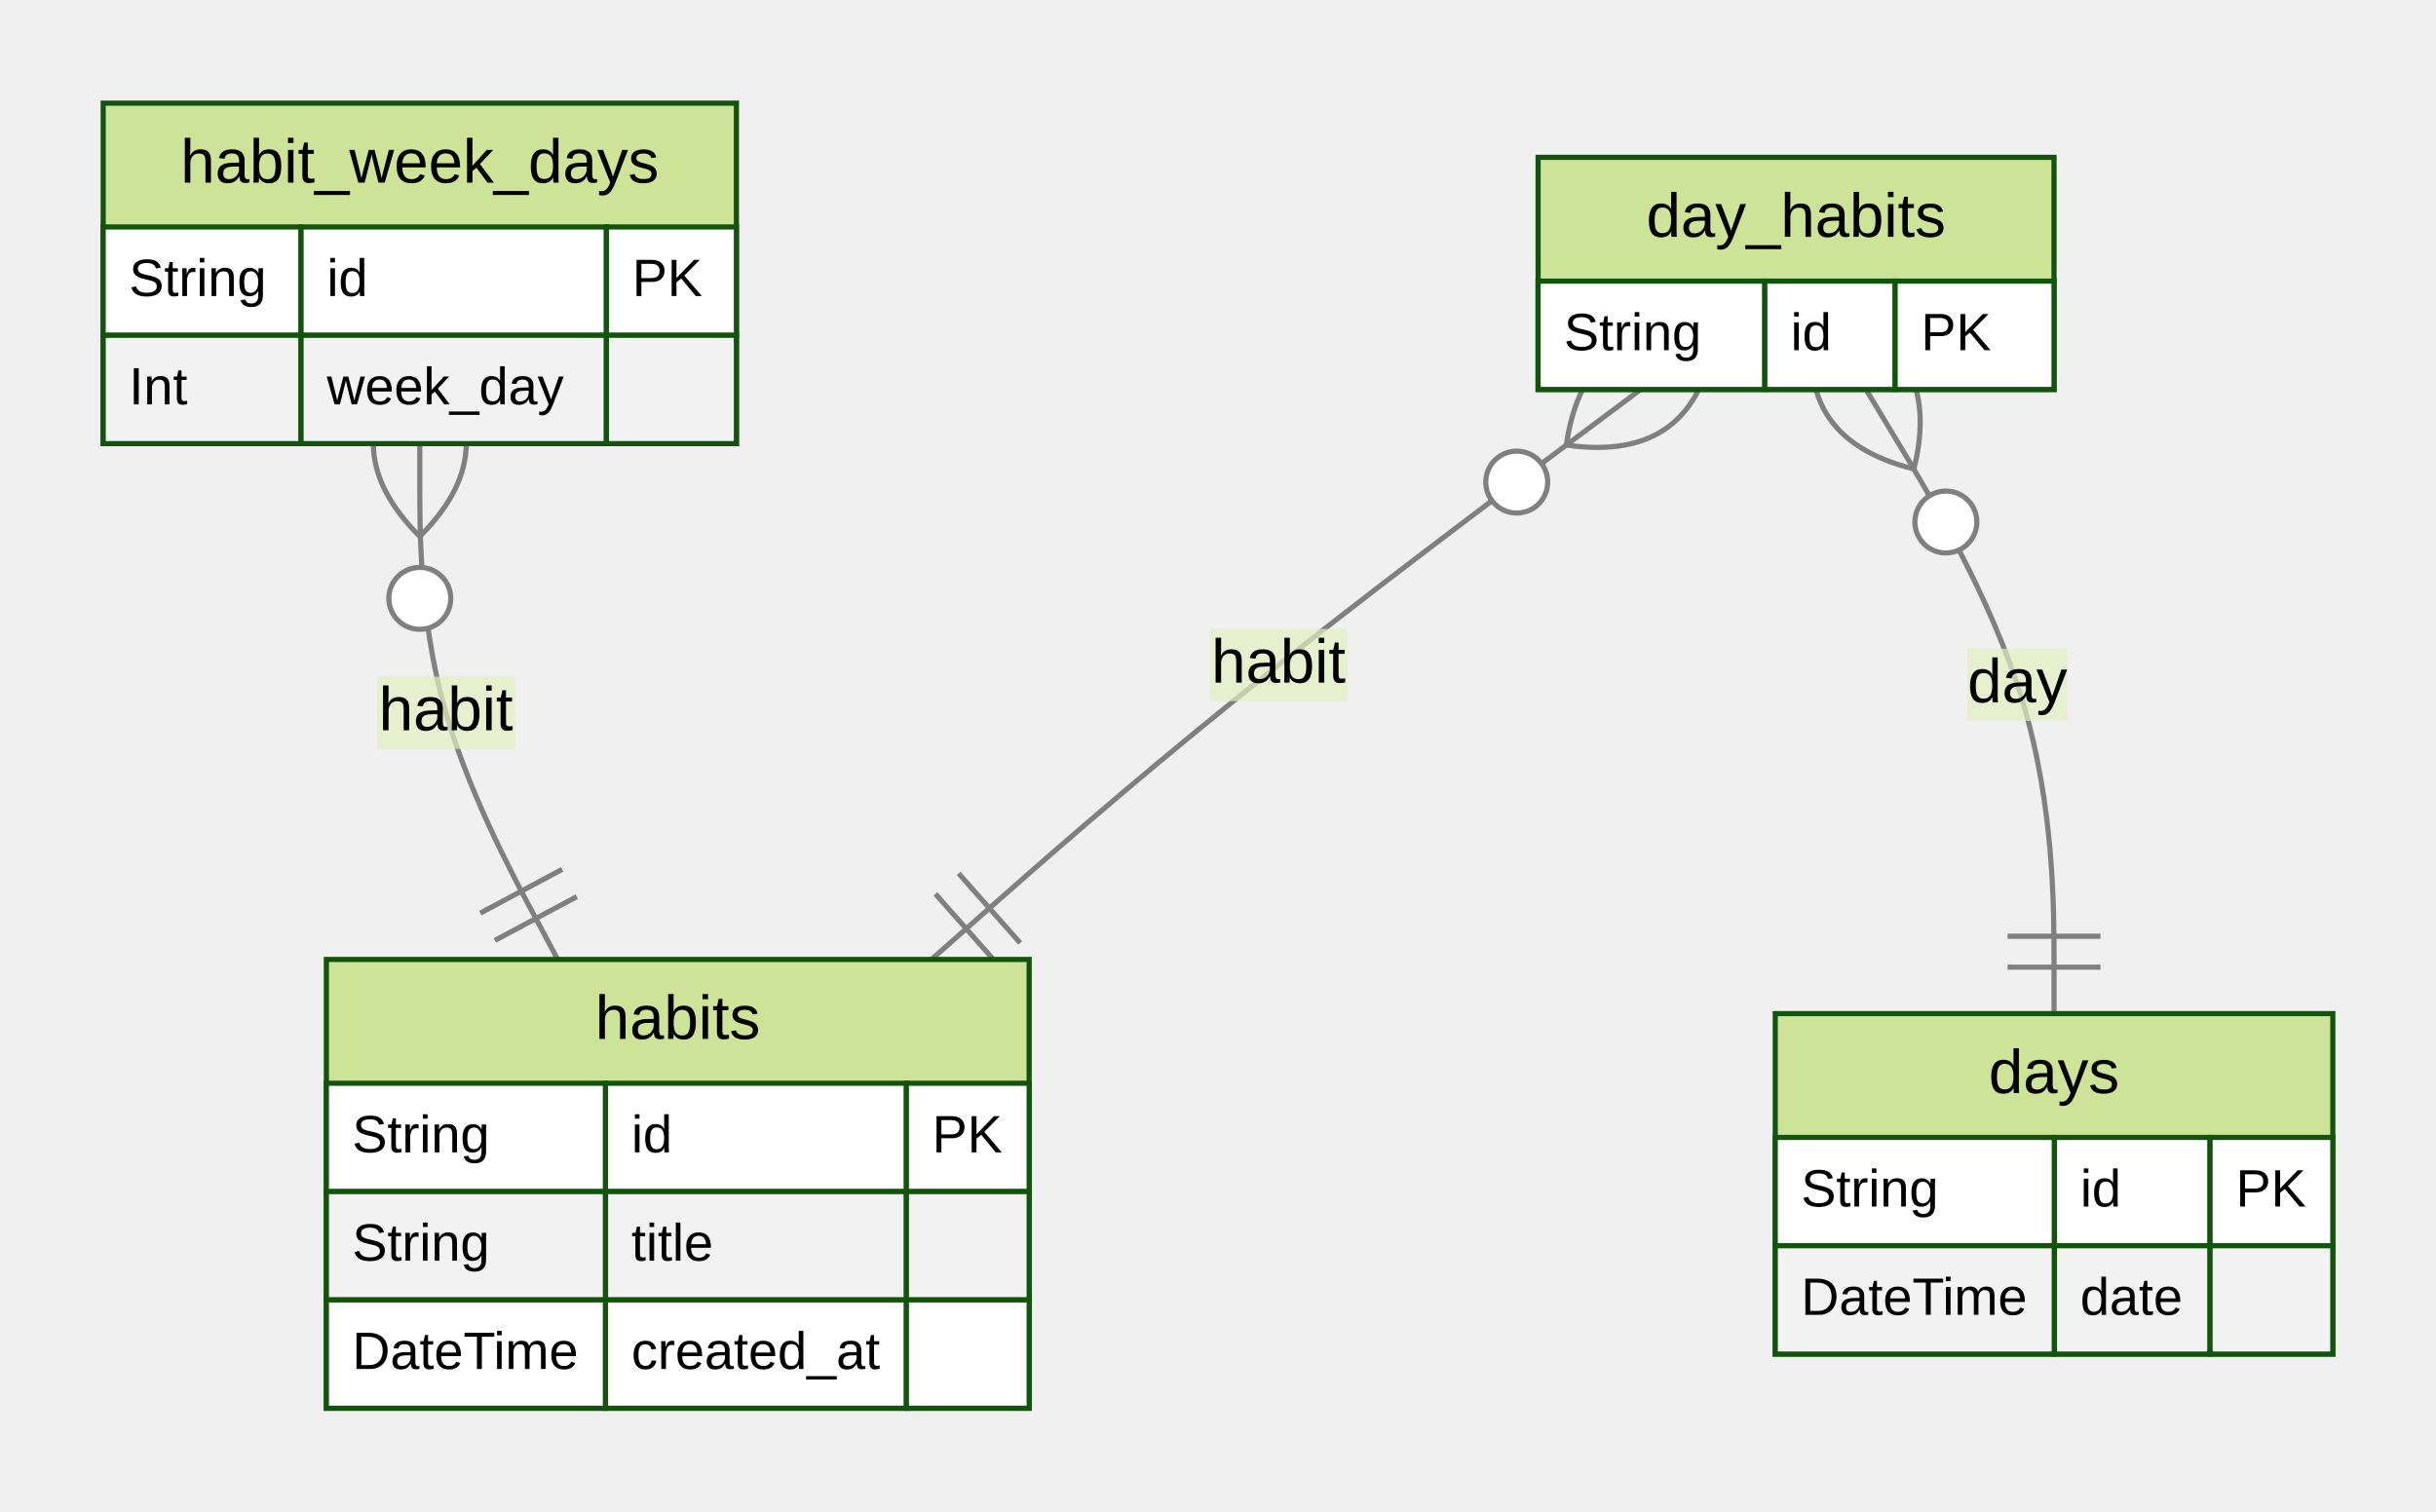
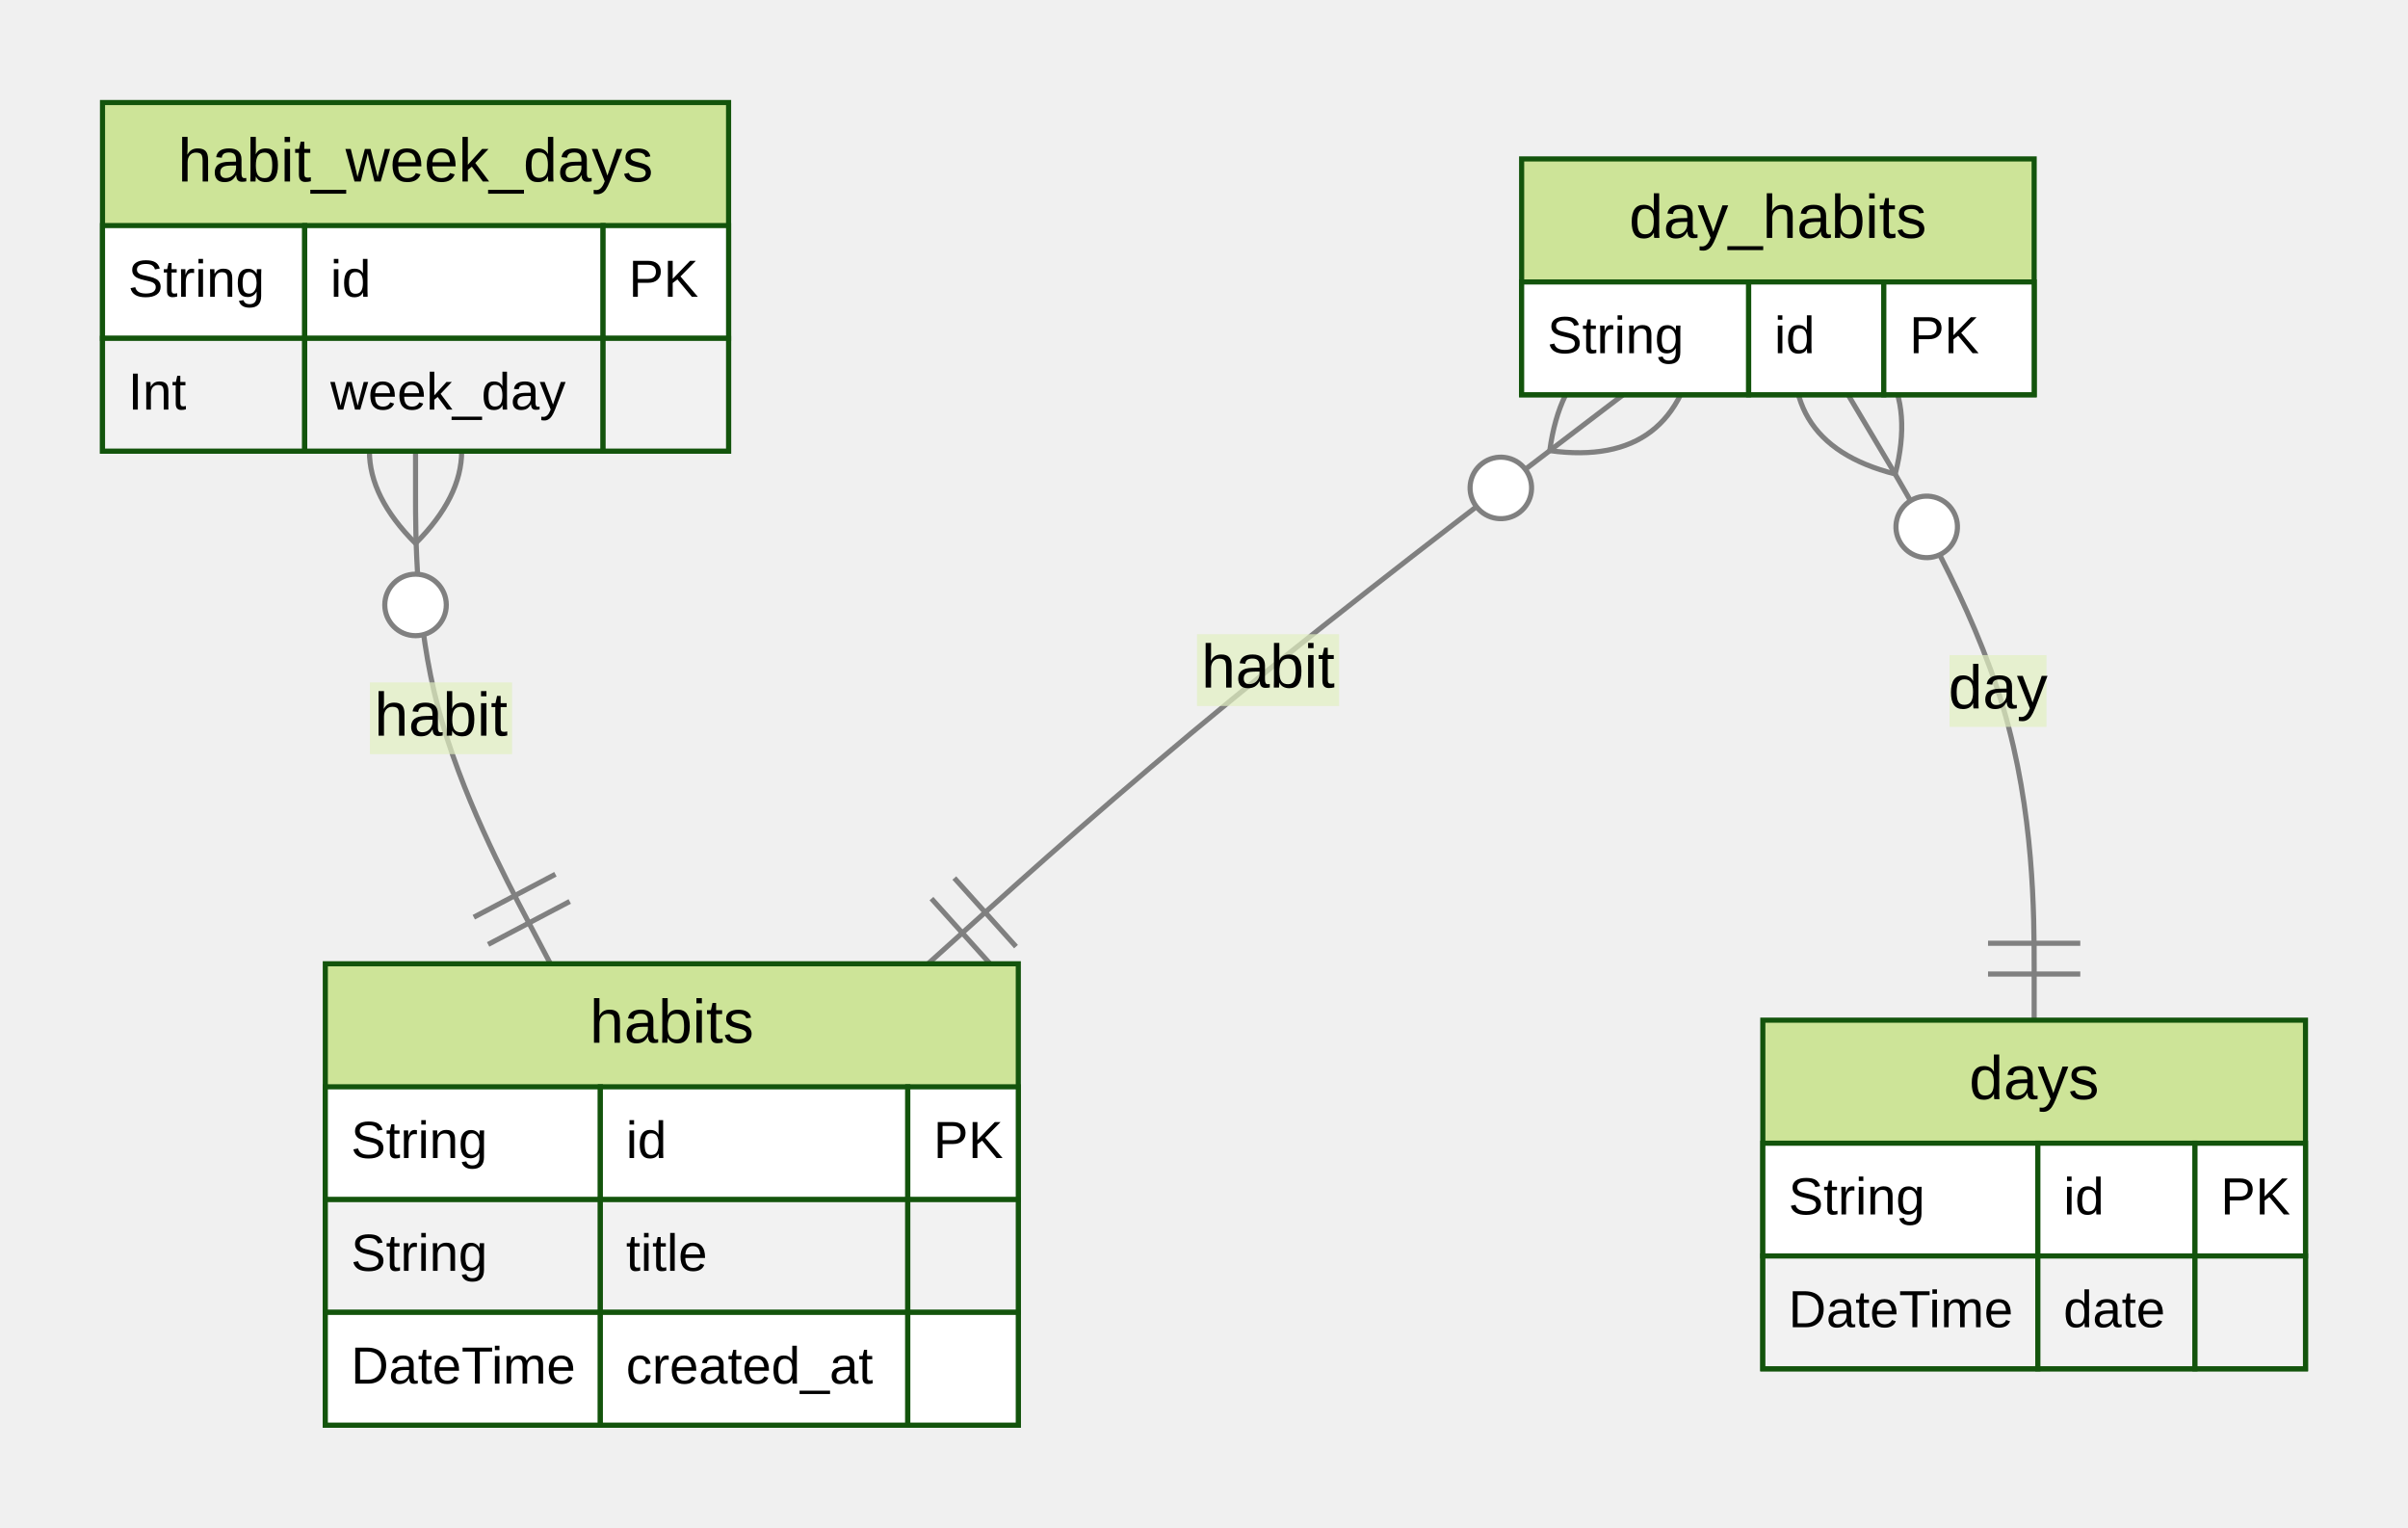
- <svg xmlns="http://www.w3.org/2000/svg" aria-roledescription="er" viewBox="0 0 472.158 293" style="max-width: 472.158px; background-color: white;" width="100%" id="mermaid-0">
+ <svg xmlns="http://www.w3.org/2000/svg" aria-roledescription="er" viewBox="0 0 469.832 298" style="max-width: 469.832px; background-color: white;" width="100%" id="mermaid-0">
  <style>#mermaid-0{font-family:"trebuchet ms",verdana,arial,sans-serif;font-size:16px;fill:#000000;}#mermaid-0 .error-icon{fill:#552222;}#mermaid-0 .error-text{fill:#552222;stroke:#552222;}#mermaid-0 .edge-thickness-normal{stroke-width:2px;}#mermaid-0 .edge-thickness-thick{stroke-width:3.5px;}#mermaid-0 .edge-pattern-solid{stroke-dasharray:0;}#mermaid-0 .edge-pattern-dashed{stroke-dasharray:3;}#mermaid-0 .edge-pattern-dotted{stroke-dasharray:2;}#mermaid-0 .marker{fill:#000000;stroke:#000000;}#mermaid-0 .marker.cross{stroke:#000000;}#mermaid-0 svg{font-family:"trebuchet ms",verdana,arial,sans-serif;font-size:16px;}#mermaid-0 .entityBox{fill:#cde498;stroke:#13540c;}#mermaid-0 .attributeBoxOdd{fill:#ffffff;stroke:#13540c;}#mermaid-0 .attributeBoxEven{fill:#f2f2f2;stroke:#13540c;}#mermaid-0 .relationshipLabelBox{fill:hsl(78.158, 58.462%, 84.51%);opacity:0.7;background-color:hsl(78.158, 58.462%, 84.51%);}#mermaid-0 .relationshipLabelBox rect{opacity:0.5;}#mermaid-0 .relationshipLine{stroke:#000000;}#mermaid-0 .entityTitleText{text-anchor:middle;font-size:18px;fill:#000000;}#mermaid-0 :root{--mermaid-font-family:"trebuchet ms",verdana,arial,sans-serif;}</style>
  <g />
  <defs>
    <marker orient="auto" markerHeight="18" markerWidth="18" refY="9" refX="0" id="ONLY_ONE_START">
      <path d="M9,0 L9,18 M15,0 L15,18" fill="none" stroke="gray" />
    </marker>
  </defs>
  <defs>
    <marker orient="auto" markerHeight="18" markerWidth="18" refY="9" refX="18" id="ONLY_ONE_END">
      <path d="M3,0 L3,18 M9,0 L9,18" fill="none" stroke="gray" />
    </marker>
  </defs>
  <defs>
    <marker orient="auto" markerHeight="18" markerWidth="30" refY="9" refX="0" id="ZERO_OR_ONE_START">
      <circle r="6" cy="9" cx="21" fill="white" stroke="gray" />
      <path d="M9,0 L9,18" fill="none" stroke="gray" />
    </marker>
  </defs>
  <defs>
    <marker orient="auto" markerHeight="18" markerWidth="30" refY="9" refX="30" id="ZERO_OR_ONE_END">
      <circle r="6" cy="9" cx="9" fill="white" stroke="gray" />
      <path d="M21,0 L21,18" fill="none" stroke="gray" />
    </marker>
  </defs>
  <defs>
    <marker orient="auto" markerHeight="36" markerWidth="45" refY="18" refX="18" id="ONE_OR_MORE_START">
      <path d="M0,18 Q 18,0 36,18 Q 18,36 0,18 M42,9 L42,27" fill="none" stroke="gray" />
    </marker>
  </defs>
  <defs>
    <marker orient="auto" markerHeight="36" markerWidth="45" refY="18" refX="27" id="ONE_OR_MORE_END">
      <path d="M3,9 L3,27 M9,18 Q27,0 45,18 Q27,36 9,18" fill="none" stroke="gray" />
    </marker>
  </defs>
  <defs>
    <marker orient="auto" markerHeight="36" markerWidth="57" refY="18" refX="18" id="ZERO_OR_MORE_START">
      <circle r="6" cy="18" cx="48" fill="white" stroke="gray" />
      <path d="M0,18 Q18,0 36,18 Q18,36 0,18" fill="none" stroke="gray" />
    </marker>
  </defs>
  <defs>
    <marker orient="auto" markerHeight="36" markerWidth="57" refY="18" refX="39" id="ZERO_OR_MORE_END">
      <circle r="6" cy="18" cx="9" fill="white" stroke="gray" />
      <path d="M21,18 Q39,0 57,18 Q39,36 21,18" fill="none" stroke="gray" />
    </marker>
  </defs>
-   <path style="stroke: gray; fill: none;" marker-start="url(#ZERO_OR_MORE_START)" marker-end="url(#ONLY_ONE_END)" d="M81.367,86L81.367,94.333C81.367,102.667,81.367,119.333,85.824,136C90.28,152.667,99.192,169.333,103.649,177.667L108.105,186" class="er relationshipLine" />
-   <path style="stroke: gray; fill: none;" marker-start="url(#ZERO_OR_MORE_START)" marker-end="url(#ONLY_ONE_END)" d="M361.677,75.5L367.752,85.583C373.826,95.667,385.975,115.833,392.049,136C398.123,156.167,398.123,176.333,398.123,186.417L398.123,196.5" class="er relationshipLine" />
-   <path style="stroke: gray; fill: none;" marker-start="url(#ZERO_OR_MORE_START)" marker-end="url(#ONLY_ONE_END)" d="M318.013,75.5L304.519,85.583C291.026,95.667,264.038,115.833,241.125,134.25C218.212,152.667,199.374,169.333,189.955,177.667L180.535,186" class="er relationshipLine" />
-   <g transform="translate(63.25739,186 )" id="entity-habits-71c5277e-f279-4685-b2d9-4c4c53c8cfe4">
-     <rect height="87" width="136.22" y="0" x="0" class="er entityBox" />
-     <text style="dominant-baseline: middle; text-anchor: middle; font-size: 12px;" transform="translate(68.1098,12)" y="0" x="0" id="text-entity-habits-71c5277e-f279-4685-b2d9-4c4c53c8cfe4" class="er entityLabel">habits</text>
-     <rect height="21" width="54.113" y="24" x="0" class="er attributeBoxOdd" />
-     <text style="dominant-baseline: middle; font-size: 10.2px;" transform="translate(5,34.5)" y="0" x="0" id="text-entity-habits-71c5277e-f279-4685-b2d9-4c4c53c8cfe4-attr-1-type" class="er entityLabel">String</text>
-     <rect height="21" width="58.311" y="24" x="54.113" class="er attributeBoxOdd" />
-     <text style="dominant-baseline: middle; font-size: 10.2px;" transform="translate(59.11313,34.5)" y="0" x="0" id="text-entity-habits-71c5277e-f279-4685-b2d9-4c4c53c8cfe4-attr-1-name" class="er entityLabel">id</text>
-     <rect height="21" width="23.795" y="24" x="112.425" class="er attributeBoxOdd" />
-     <text style="dominant-baseline: middle; font-size: 10.2px;" transform="translate(117.4246,34.5)" y="0" x="0" id="text-entity-habits-71c5277e-f279-4685-b2d9-4c4c53c8cfe4-attr-1-key" class="er entityLabel">PK</text>
-     <rect height="21" width="54.113" y="45" x="0" class="er attributeBoxEven" />
-     <text style="dominant-baseline: middle; font-size: 10.2px;" transform="translate(5,55.5)" y="0" x="0" id="text-entity-habits-71c5277e-f279-4685-b2d9-4c4c53c8cfe4-attr-2-type" class="er entityLabel">String</text>
-     <rect height="21" width="58.311" y="45" x="54.113" class="er attributeBoxEven" />
-     <text style="dominant-baseline: middle; font-size: 10.2px;" transform="translate(59.11313,55.5)" y="0" x="0" id="text-entity-habits-71c5277e-f279-4685-b2d9-4c4c53c8cfe4-attr-2-name" class="er entityLabel">title</text>
-     <rect height="21" width="23.795" y="45" x="112.425" class="er attributeBoxEven" />
-     <text style="dominant-baseline: middle; font-size: 10.2px;" transform="translate(117.4246,55.5)" y="0" x="0" id="text-entity-habits-71c5277e-f279-4685-b2d9-4c4c53c8cfe4-attr-2-key" class="er entityLabel" />
-     <rect height="21" width="54.113" y="66" x="0" class="er attributeBoxOdd" />
-     <text style="dominant-baseline: middle; font-size: 10.2px;" transform="translate(5,76.5)" y="0" x="0" id="text-entity-habits-71c5277e-f279-4685-b2d9-4c4c53c8cfe4-attr-3-type" class="er entityLabel">DateTime</text>
-     <rect height="21" width="58.311" y="66" x="54.113" class="er attributeBoxOdd" />
-     <text style="dominant-baseline: middle; font-size: 10.2px;" transform="translate(59.11313,76.5)" y="0" x="0" id="text-entity-habits-71c5277e-f279-4685-b2d9-4c4c53c8cfe4-attr-3-name" class="er entityLabel">created_at</text>
-     <rect height="21" width="23.795" y="66" x="112.425" class="er attributeBoxOdd" />
-     <text style="dominant-baseline: middle; font-size: 10.2px;" transform="translate(117.4246,76.5)" y="0" x="0" id="text-entity-habits-71c5277e-f279-4685-b2d9-4c4c53c8cfe4-attr-3-key" class="er entityLabel" />
+   <path style="stroke: gray; fill: none;" marker-start="url(#ZERO_OR_MORE_START)" marker-end="url(#ONLY_ONE_END)" d="M81.078,88L81.078,96.333C81.078,104.667,81.078,121.333,85.464,138C89.85,154.667,98.622,171.333,103.008,179.667L107.394,188" class="er relationshipLine" />
+   <path style="stroke: gray; fill: none;" marker-start="url(#ZERO_OR_MORE_START)" marker-end="url(#ONLY_ONE_END)" d="M360.581,77L366.633,87.167C372.684,97.333,384.787,117.667,390.839,138C396.891,158.333,396.891,178.667,396.891,188.833L396.891,199" class="er relationshipLine" />
+   <path style="stroke: gray; fill: none;" marker-start="url(#ZERO_OR_MORE_START)" marker-end="url(#ONLY_ONE_END)" d="M316.697,77L303.35,87.167C290.004,97.333,263.31,117.667,240.706,136.167C218.102,154.667,199.586,171.333,190.328,179.667L181.07,188" class="er relationshipLine" />
+   <g transform="translate(63.47266,188 )" id="entity-habits-954d2e8d-002e-4849-a2e2-3ada79c59b27">
+     <rect height="90" width="135.211" y="0" x="0" class="er entityBox" />
+     <text style="dominant-baseline: middle; text-anchor: middle; font-size: 12px;" transform="translate(67.60547,12)" y="0" x="0" id="text-entity-habits-954d2e8d-002e-4849-a2e2-3ada79c59b27" class="er entityLabel">habits</text>
+     <rect height="22" width="53.664" y="24" x="0" class="er attributeBoxOdd" />
+     <text style="dominant-baseline: middle; font-size: 10.2px;" transform="translate(5,35)" y="0" x="0" id="text-entity-habits-954d2e8d-002e-4849-a2e2-3ada79c59b27-attr-1-type" class="er entityLabel">String</text>
+     <rect height="22" width="59.984" y="24" x="53.664" class="er attributeBoxOdd" />
+     <text style="dominant-baseline: middle; font-size: 10.2px;" transform="translate(58.66406,35)" y="0" x="0" id="text-entity-habits-954d2e8d-002e-4849-a2e2-3ada79c59b27-attr-1-name" class="er entityLabel">id</text>
+     <rect height="22" width="21.562" y="24" x="113.648" class="er attributeBoxOdd" />
+     <text style="dominant-baseline: middle; font-size: 10.2px;" transform="translate(118.6484,35)" y="0" x="0" id="text-entity-habits-954d2e8d-002e-4849-a2e2-3ada79c59b27-attr-1-key" class="er entityLabel">PK</text>
+     <rect height="22" width="53.664" y="46" x="0" class="er attributeBoxEven" />
+     <text style="dominant-baseline: middle; font-size: 10.2px;" transform="translate(5,57)" y="0" x="0" id="text-entity-habits-954d2e8d-002e-4849-a2e2-3ada79c59b27-attr-2-type" class="er entityLabel">String</text>
+     <rect height="22" width="59.984" y="46" x="53.664" class="er attributeBoxEven" />
+     <text style="dominant-baseline: middle; font-size: 10.2px;" transform="translate(58.66406,57)" y="0" x="0" id="text-entity-habits-954d2e8d-002e-4849-a2e2-3ada79c59b27-attr-2-name" class="er entityLabel">title</text>
+     <rect height="22" width="21.562" y="46" x="113.648" class="er attributeBoxEven" />
+     <text style="dominant-baseline: middle; font-size: 10.2px;" transform="translate(118.6484,57)" y="0" x="0" id="text-entity-habits-954d2e8d-002e-4849-a2e2-3ada79c59b27-attr-2-key" class="er entityLabel" />
+     <rect height="22" width="53.664" y="68" x="0" class="er attributeBoxOdd" />
+     <text style="dominant-baseline: middle; font-size: 10.2px;" transform="translate(5,79)" y="0" x="0" id="text-entity-habits-954d2e8d-002e-4849-a2e2-3ada79c59b27-attr-3-type" class="er entityLabel">DateTime</text>
+     <rect height="22" width="59.984" y="68" x="53.664" class="er attributeBoxOdd" />
+     <text style="dominant-baseline: middle; font-size: 10.2px;" transform="translate(58.66406,79)" y="0" x="0" id="text-entity-habits-954d2e8d-002e-4849-a2e2-3ada79c59b27-attr-3-name" class="er entityLabel">created_at</text>
+     <rect height="22" width="21.562" y="68" x="113.648" class="er attributeBoxOdd" />
+     <text style="dominant-baseline: middle; font-size: 10.2px;" transform="translate(118.6484,79)" y="0" x="0" id="text-entity-habits-954d2e8d-002e-4849-a2e2-3ada79c59b27-attr-3-key" class="er entityLabel" />
  </g>
-   <g transform="translate(20,20 )" id="entity-habitweekdays-23437817-727a-4ac0-9986-b9f939a0b8f9">
-     <rect height="66" width="122.734" y="0" x="0" class="er entityBox" />
-     <text style="dominant-baseline: middle; text-anchor: middle; font-size: 12px;" transform="translate(61.36719,12)" y="0" x="0" id="text-entity-habitweekdays-23437817-727a-4ac0-9986-b9f939a0b8f9" class="er entityLabel">habit_week_days</text>
-     <rect height="21" width="38.351" y="24" x="0" class="er attributeBoxOdd" />
-     <text style="dominant-baseline: middle; font-size: 10.2px;" transform="translate(5,34.5)" y="0" x="0" id="text-entity-habitweekdays-23437817-727a-4ac0-9986-b9f939a0b8f9-attr-1-type" class="er entityLabel">String</text>
-     <rect height="21" width="59.184" y="24" x="38.351" class="er attributeBoxOdd" />
-     <text style="dominant-baseline: middle; font-size: 10.2px;" transform="translate(43.35122,34.5)" y="0" x="0" id="text-entity-habitweekdays-23437817-727a-4ac0-9986-b9f939a0b8f9-attr-1-name" class="er entityLabel">id</text>
-     <rect height="21" width="25.199" y="24" x="97.535" class="er attributeBoxOdd" />
-     <text style="dominant-baseline: middle; font-size: 10.2px;" transform="translate(102.5352,34.5)" y="0" x="0" id="text-entity-habitweekdays-23437817-727a-4ac0-9986-b9f939a0b8f9-attr-1-key" class="er entityLabel">PK</text>
-     <rect height="21" width="38.351" y="45" x="0" class="er attributeBoxEven" />
-     <text style="dominant-baseline: middle; font-size: 10.2px;" transform="translate(5,55.5)" y="0" x="0" id="text-entity-habitweekdays-23437817-727a-4ac0-9986-b9f939a0b8f9-attr-2-type" class="er entityLabel">Int</text>
-     <rect height="21" width="59.184" y="45" x="38.351" class="er attributeBoxEven" />
-     <text style="dominant-baseline: middle; font-size: 10.2px;" transform="translate(43.35122,55.5)" y="0" x="0" id="text-entity-habitweekdays-23437817-727a-4ac0-9986-b9f939a0b8f9-attr-2-name" class="er entityLabel">week_day</text>
-     <rect height="21" width="25.199" y="45" x="97.535" class="er attributeBoxEven" />
-     <text style="dominant-baseline: middle; font-size: 10.2px;" transform="translate(102.5352,55.5)" y="0" x="0" id="text-entity-habitweekdays-23437817-727a-4ac0-9986-b9f939a0b8f9-attr-2-key" class="er entityLabel" />
+   <g transform="translate(20,20 )" id="entity-habitweekdays-21c6f404-de10-4bda-8452-c98d6585a05e">
+     <rect height="68" width="122.156" y="0" x="0" class="er entityBox" />
+     <text style="dominant-baseline: middle; text-anchor: middle; font-size: 12px;" transform="translate(61.07812,12)" y="0" x="0" id="text-entity-habitweekdays-21c6f404-de10-4bda-8452-c98d6585a05e" class="er entityLabel">habit_week_days</text>
+     <rect height="22" width="39.451" y="24" x="0" class="er attributeBoxOdd" />
+     <text style="dominant-baseline: middle; font-size: 10.2px;" transform="translate(5,35)" y="0" x="0" id="text-entity-habitweekdays-21c6f404-de10-4bda-8452-c98d6585a05e-attr-1-type" class="er entityLabel">String</text>
+     <rect height="22" width="58.216" y="24" x="39.451" class="er attributeBoxOdd" />
+     <text style="dominant-baseline: middle; font-size: 10.2px;" transform="translate(44.45052,35)" y="0" x="0" id="text-entity-habitweekdays-21c6f404-de10-4bda-8452-c98d6585a05e-attr-1-name" class="er entityLabel">id</text>
+     <rect height="22" width="24.49" y="24" x="97.667" class="er attributeBoxOdd" />
+     <text style="dominant-baseline: middle; font-size: 10.2px;" transform="translate(102.6667,35)" y="0" x="0" id="text-entity-habitweekdays-21c6f404-de10-4bda-8452-c98d6585a05e-attr-1-key" class="er entityLabel">PK</text>
+     <rect height="22" width="39.451" y="46" x="0" class="er attributeBoxEven" />
+     <text style="dominant-baseline: middle; font-size: 10.2px;" transform="translate(5,57)" y="0" x="0" id="text-entity-habitweekdays-21c6f404-de10-4bda-8452-c98d6585a05e-attr-2-type" class="er entityLabel">Int</text>
+     <rect height="22" width="58.216" y="46" x="39.451" class="er attributeBoxEven" />
+     <text style="dominant-baseline: middle; font-size: 10.2px;" transform="translate(44.45052,57)" y="0" x="0" id="text-entity-habitweekdays-21c6f404-de10-4bda-8452-c98d6585a05e-attr-2-name" class="er entityLabel">week_day</text>
+     <rect height="22" width="24.49" y="46" x="97.667" class="er attributeBoxEven" />
+     <text style="dominant-baseline: middle; font-size: 10.2px;" transform="translate(102.6667,57)" y="0" x="0" id="text-entity-habitweekdays-21c6f404-de10-4bda-8452-c98d6585a05e-attr-2-key" class="er entityLabel" />
  </g>
-   <g transform="translate(344.0882,196.5 )" id="entity-days-846a6a00-4cf8-409a-87d8-dd879eed41c0">
-     <rect height="66" width="108.07" y="0" x="0" class="er entityBox" />
-     <text style="dominant-baseline: middle; text-anchor: middle; font-size: 12px;" transform="translate(54.03506,12)" y="0" x="0" id="text-entity-days-846a6a00-4cf8-409a-87d8-dd879eed41c0" class="er entityLabel">days</text>
-     <rect height="21" width="54.113" y="24" x="0" class="er attributeBoxOdd" />
-     <text style="dominant-baseline: middle; font-size: 10.2px;" transform="translate(5,34.5)" y="0" x="0" id="text-entity-days-846a6a00-4cf8-409a-87d8-dd879eed41c0-attr-1-type" class="er entityLabel">String</text>
-     <rect height="21" width="30.162" y="24" x="54.113" class="er attributeBoxOdd" />
-     <text style="dominant-baseline: middle; font-size: 10.2px;" transform="translate(59.11313,34.5)" y="0" x="0" id="text-entity-days-846a6a00-4cf8-409a-87d8-dd879eed41c0-attr-1-name" class="er entityLabel">id</text>
-     <rect height="21" width="23.795" y="24" x="84.275" class="er attributeBoxOdd" />
-     <text style="dominant-baseline: middle; font-size: 10.2px;" transform="translate(89.27515,34.5)" y="0" x="0" id="text-entity-days-846a6a00-4cf8-409a-87d8-dd879eed41c0-attr-1-key" class="er entityLabel">PK</text>
-     <rect height="21" width="54.113" y="45" x="0" class="er attributeBoxEven" />
-     <text style="dominant-baseline: middle; font-size: 10.2px;" transform="translate(5,55.5)" y="0" x="0" id="text-entity-days-846a6a00-4cf8-409a-87d8-dd879eed41c0-attr-2-type" class="er entityLabel">DateTime</text>
-     <rect height="21" width="30.162" y="45" x="54.113" class="er attributeBoxEven" />
-     <text style="dominant-baseline: middle; font-size: 10.2px;" transform="translate(59.11313,55.5)" y="0" x="0" id="text-entity-days-846a6a00-4cf8-409a-87d8-dd879eed41c0-attr-2-name" class="er entityLabel">date</text>
-     <rect height="21" width="23.795" y="45" x="84.275" class="er attributeBoxEven" />
-     <text style="dominant-baseline: middle; font-size: 10.2px;" transform="translate(89.27515,55.5)" y="0" x="0" id="text-entity-days-846a6a00-4cf8-409a-87d8-dd879eed41c0-attr-2-key" class="er entityLabel" />
+   <g transform="translate(343.9492,199 )" id="entity-days-4553d2b8-cf94-47c5-bc4e-10606b90114a">
+     <rect height="68" width="105.883" y="0" x="0" class="er entityBox" />
+     <text style="dominant-baseline: middle; text-anchor: middle; font-size: 12px;" transform="translate(52.94141,12)" y="0" x="0" id="text-entity-days-4553d2b8-cf94-47c5-bc4e-10606b90114a" class="er entityLabel">days</text>
+     <rect height="22" width="53.664" y="24" x="0" class="er attributeBoxOdd" />
+     <text style="dominant-baseline: middle; font-size: 10.2px;" transform="translate(5,35)" y="0" x="0" id="text-entity-days-4553d2b8-cf94-47c5-bc4e-10606b90114a-attr-1-type" class="er entityLabel">String</text>
+     <rect height="22" width="30.656" y="24" x="53.664" class="er attributeBoxOdd" />
+     <text style="dominant-baseline: middle; font-size: 10.2px;" transform="translate(58.66406,35)" y="0" x="0" id="text-entity-days-4553d2b8-cf94-47c5-bc4e-10606b90114a-attr-1-name" class="er entityLabel">id</text>
+     <rect height="22" width="21.562" y="24" x="84.32" class="er attributeBoxOdd" />
+     <text style="dominant-baseline: middle; font-size: 10.2px;" transform="translate(89.32031,35)" y="0" x="0" id="text-entity-days-4553d2b8-cf94-47c5-bc4e-10606b90114a-attr-1-key" class="er entityLabel">PK</text>
+     <rect height="22" width="53.664" y="46" x="0" class="er attributeBoxEven" />
+     <text style="dominant-baseline: middle; font-size: 10.2px;" transform="translate(5,57)" y="0" x="0" id="text-entity-days-4553d2b8-cf94-47c5-bc4e-10606b90114a-attr-2-type" class="er entityLabel">DateTime</text>
+     <rect height="22" width="30.656" y="46" x="53.664" class="er attributeBoxEven" />
+     <text style="dominant-baseline: middle; font-size: 10.2px;" transform="translate(58.66406,57)" y="0" x="0" id="text-entity-days-4553d2b8-cf94-47c5-bc4e-10606b90114a-attr-2-name" class="er entityLabel">date</text>
+     <rect height="22" width="21.562" y="46" x="84.32" class="er attributeBoxEven" />
+     <text style="dominant-baseline: middle; font-size: 10.2px;" transform="translate(89.32031,57)" y="0" x="0" id="text-entity-days-4553d2b8-cf94-47c5-bc4e-10606b90114a-attr-2-key" class="er entityLabel" />
  </g>
-   <g transform="translate(298.1232,30.5 )" id="entity-dayhabits-b8e8d69c-4956-4a6e-a2ad-c18be79a9cd9">
-     <rect height="45" width="100" y="0" x="0" class="er entityBox" />
-     <text style="dominant-baseline: middle; text-anchor: middle; font-size: 12px;" transform="translate(50,12)" y="0" x="0" id="text-entity-dayhabits-b8e8d69c-4956-4a6e-a2ad-c18be79a9cd9" class="er entityLabel">day_habits</text>
-     <rect height="21" width="43.945" y="24" x="0" class="er attributeBoxOdd" />
-     <text style="dominant-baseline: middle; font-size: 10.2px;" transform="translate(5,34.5)" y="0" x="0" id="text-entity-dayhabits-b8e8d69c-4956-4a6e-a2ad-c18be79a9cd9-attr-1-type" class="er entityLabel">String</text>
-     <rect height="21" width="25.262" y="24" x="43.945" class="er attributeBoxOdd" />
-     <text style="dominant-baseline: middle; font-size: 10.2px;" transform="translate(48.94526,34.5)" y="0" x="0" id="text-entity-dayhabits-b8e8d69c-4956-4a6e-a2ad-c18be79a9cd9-attr-1-name" class="er entityLabel">id</text>
-     <rect height="21" width="30.793" y="24" x="69.207" class="er attributeBoxOdd" />
-     <text style="dominant-baseline: middle; font-size: 10.2px;" transform="translate(74.20681,34.5)" y="0" x="0" id="text-entity-dayhabits-b8e8d69c-4956-4a6e-a2ad-c18be79a9cd9-attr-1-key" class="er entityLabel">PK</text>
+   <g transform="translate(296.8906,31 )" id="entity-dayhabits-f291c1a7-bdc4-4a8e-84dc-37c26619d0d7">
+     <rect height="46" width="100" y="0" x="0" class="er entityBox" />
+     <text style="dominant-baseline: middle; text-anchor: middle; font-size: 12px;" transform="translate(50,12)" y="0" x="0" id="text-entity-dayhabits-f291c1a7-bdc4-4a8e-84dc-37c26619d0d7" class="er entityLabel">day_habits</text>
+     <rect height="22" width="44.297" y="24" x="0" class="er attributeBoxOdd" />
+     <text style="dominant-baseline: middle; font-size: 10.2px;" transform="translate(5,35)" y="0" x="0" id="text-entity-dayhabits-f291c1a7-bdc4-4a8e-84dc-37c26619d0d7-attr-1-type" class="er entityLabel">String</text>
+     <rect height="22" width="26.367" y="24" x="44.297" class="er attributeBoxOdd" />
+     <text style="dominant-baseline: middle; font-size: 10.2px;" transform="translate(49.29688,35)" y="0" x="0" id="text-entity-dayhabits-f291c1a7-bdc4-4a8e-84dc-37c26619d0d7-attr-1-name" class="er entityLabel">id</text>
+     <rect height="22" width="29.336" y="24" x="70.664" class="er attributeBoxOdd" />
+     <text style="dominant-baseline: middle; font-size: 10.2px;" transform="translate(75.66406,35)" y="0" x="0" id="text-entity-dayhabits-f291c1a7-bdc4-4a8e-84dc-37c26619d0d7-attr-1-key" class="er entityLabel">PK</text>
  </g>
-   <rect height="14" width="26.688" y="131.171" x="73.085" class="er relationshipLabelBox" />
-   <text style="text-anchor: middle; dominant-baseline: middle; font-size: 12px;" y="138.171" x="86.429" id="rel1" class="er relationshipLabel">habit</text>
-   <rect height="14" width="19.359" y="125.746" x="381.338" class="er relationshipLabelBox" />
-   <text style="text-anchor: middle; dominant-baseline: middle; font-size: 12px;" y="132.746" x="391.017" id="rel2" class="er relationshipLabel">day</text>
-   <rect height="14" width="26.688" y="121.925" x="234.457" class="er relationshipLabelBox" />
-   <text style="text-anchor: middle; dominant-baseline: middle; font-size: 12px;" y="128.925" x="247.801" id="rel3" class="er relationshipLabel">habit</text>
+   <rect height="14" width="27.727" y="133.109" x="72.179" class="er relationshipLabelBox" />
+   <text style="text-anchor: middle; dominant-baseline: middle; font-size: 12px;" y="140.109" x="86.042" id="rel1" class="er relationshipLabel">habit</text>
+   <rect height="14" width="18.914" y="127.788" x="380.377" class="er relationshipLabelBox" />
+   <text style="text-anchor: middle; dominant-baseline: middle; font-size: 12px;" y="134.788" x="389.834" id="rel2" class="er relationshipLabel">day</text>
+   <rect height="14" width="27.727" y="123.716" x="233.553" class="er relationshipLabelBox" />
+   <text style="text-anchor: middle; dominant-baseline: middle; font-size: 12px;" y="130.716" x="247.417" id="rel3" class="er relationshipLabel">habit</text>
</svg>
